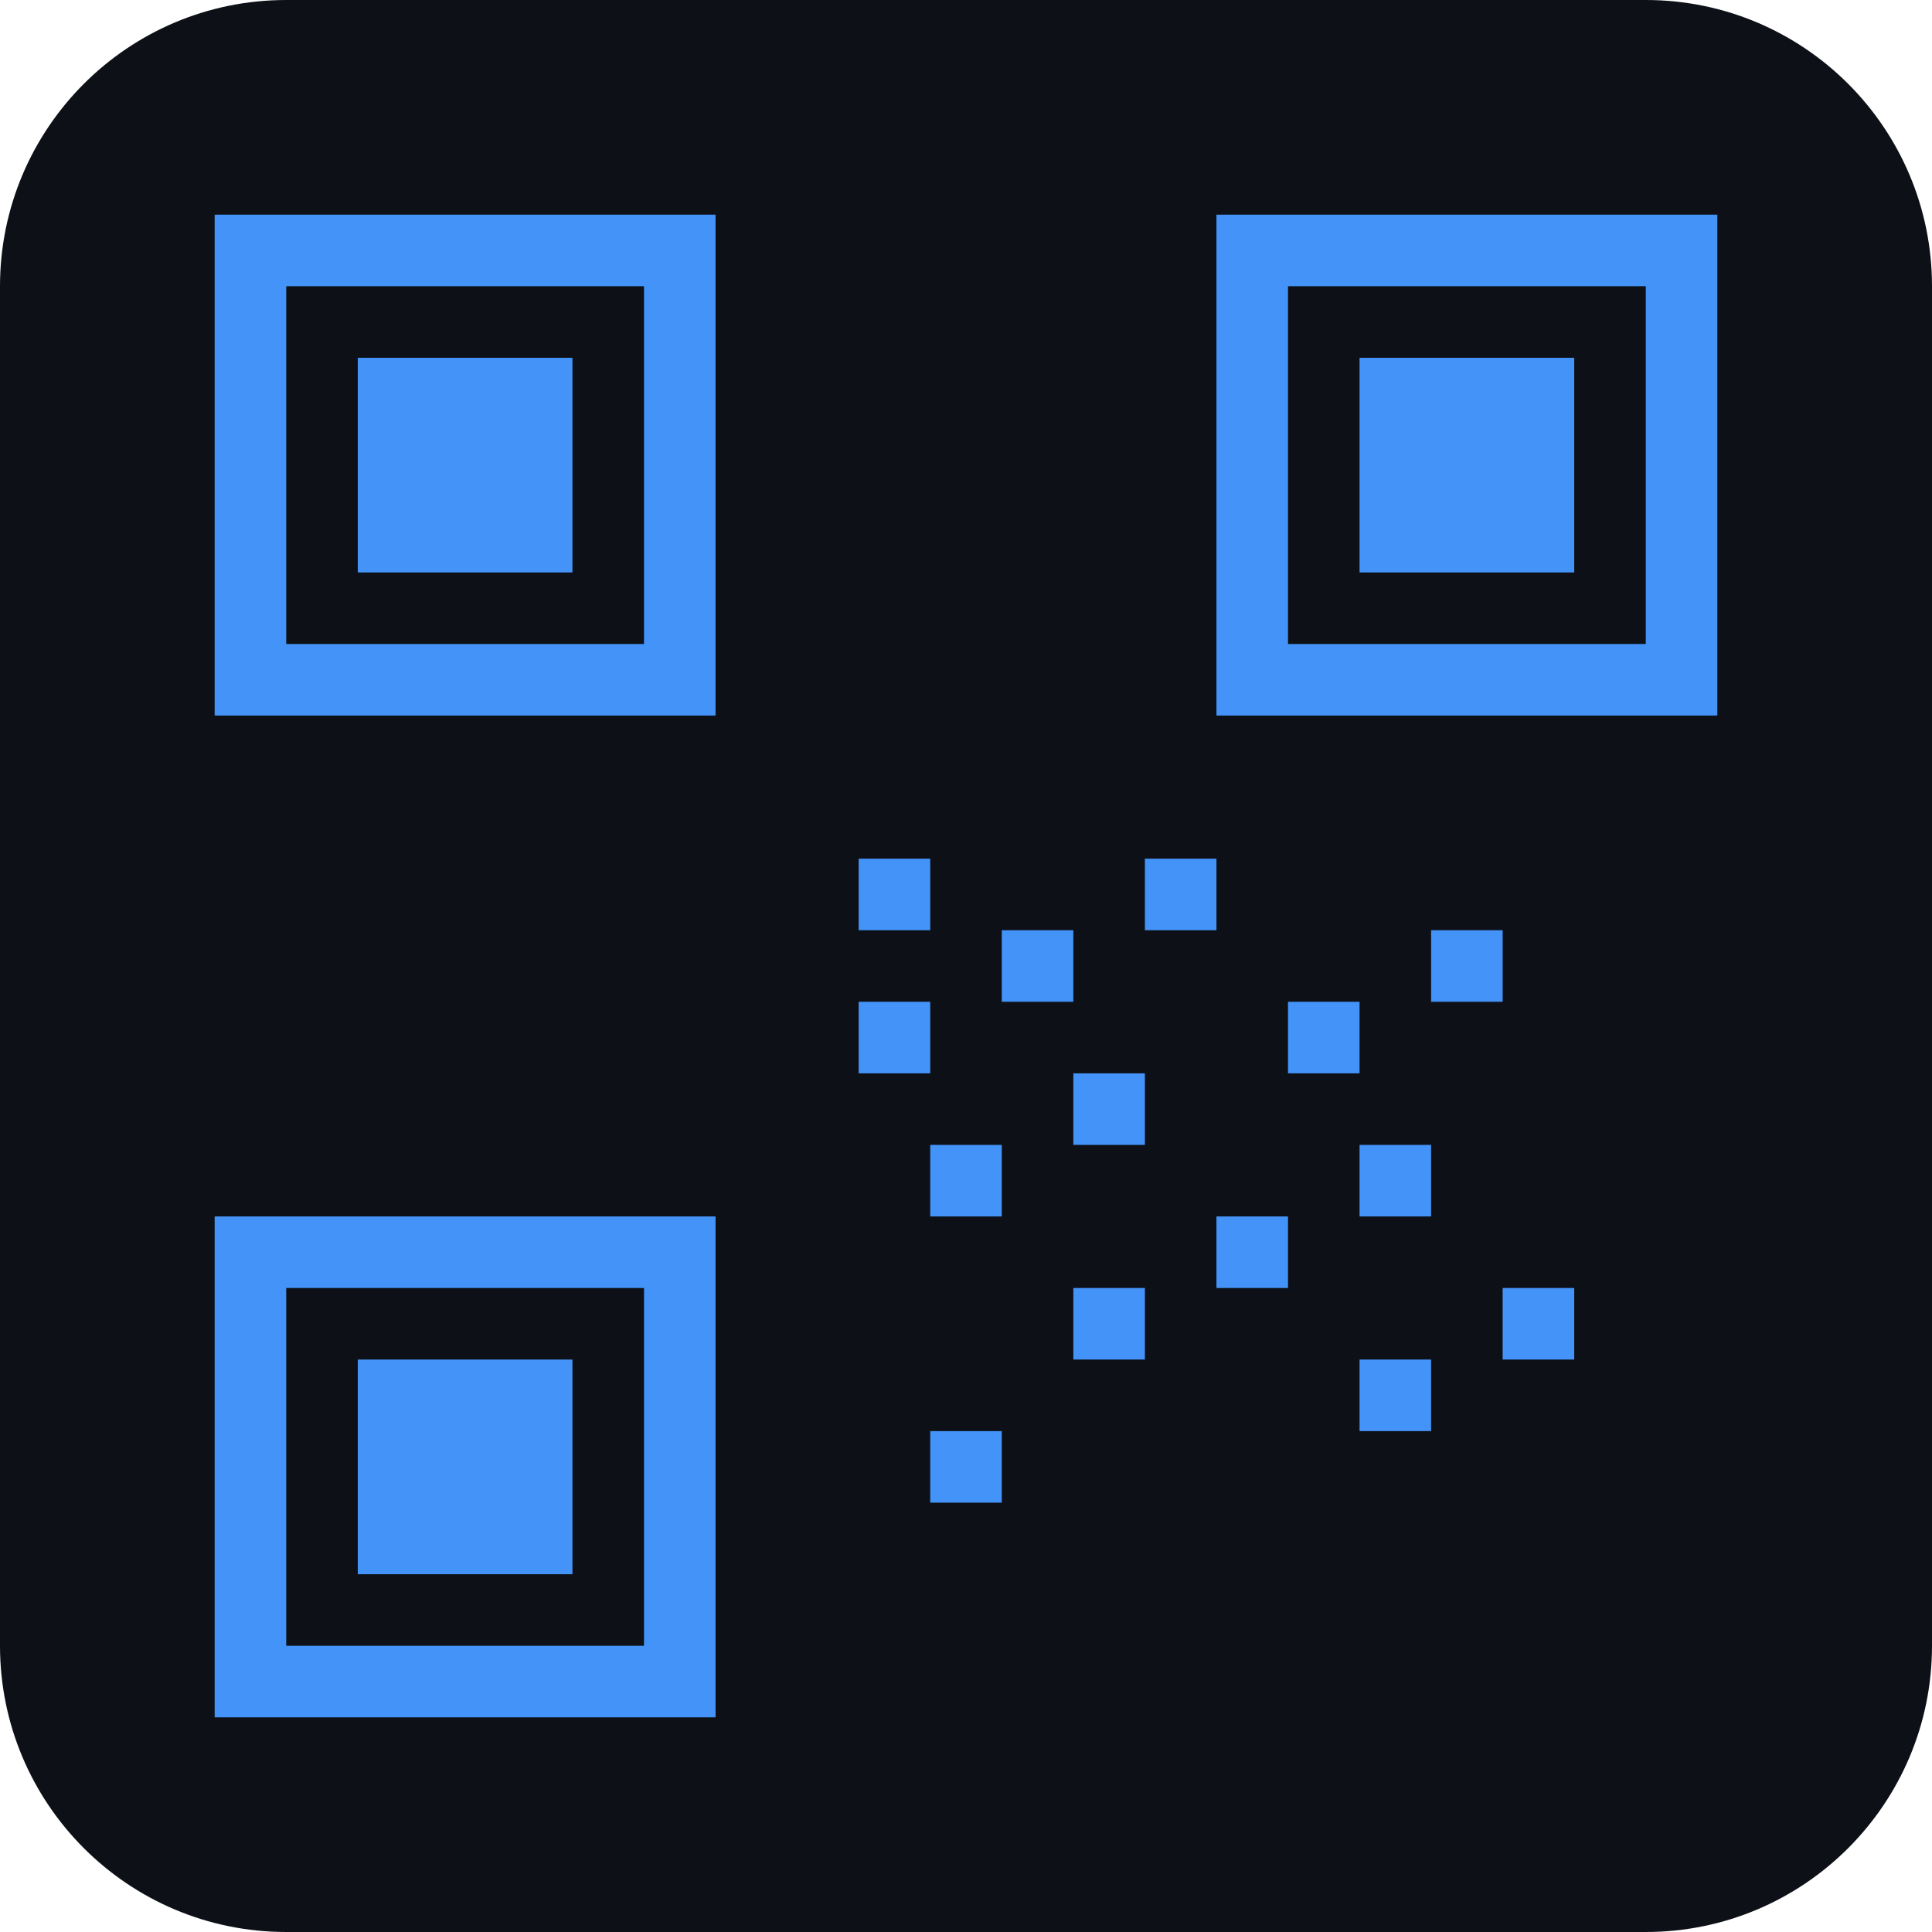
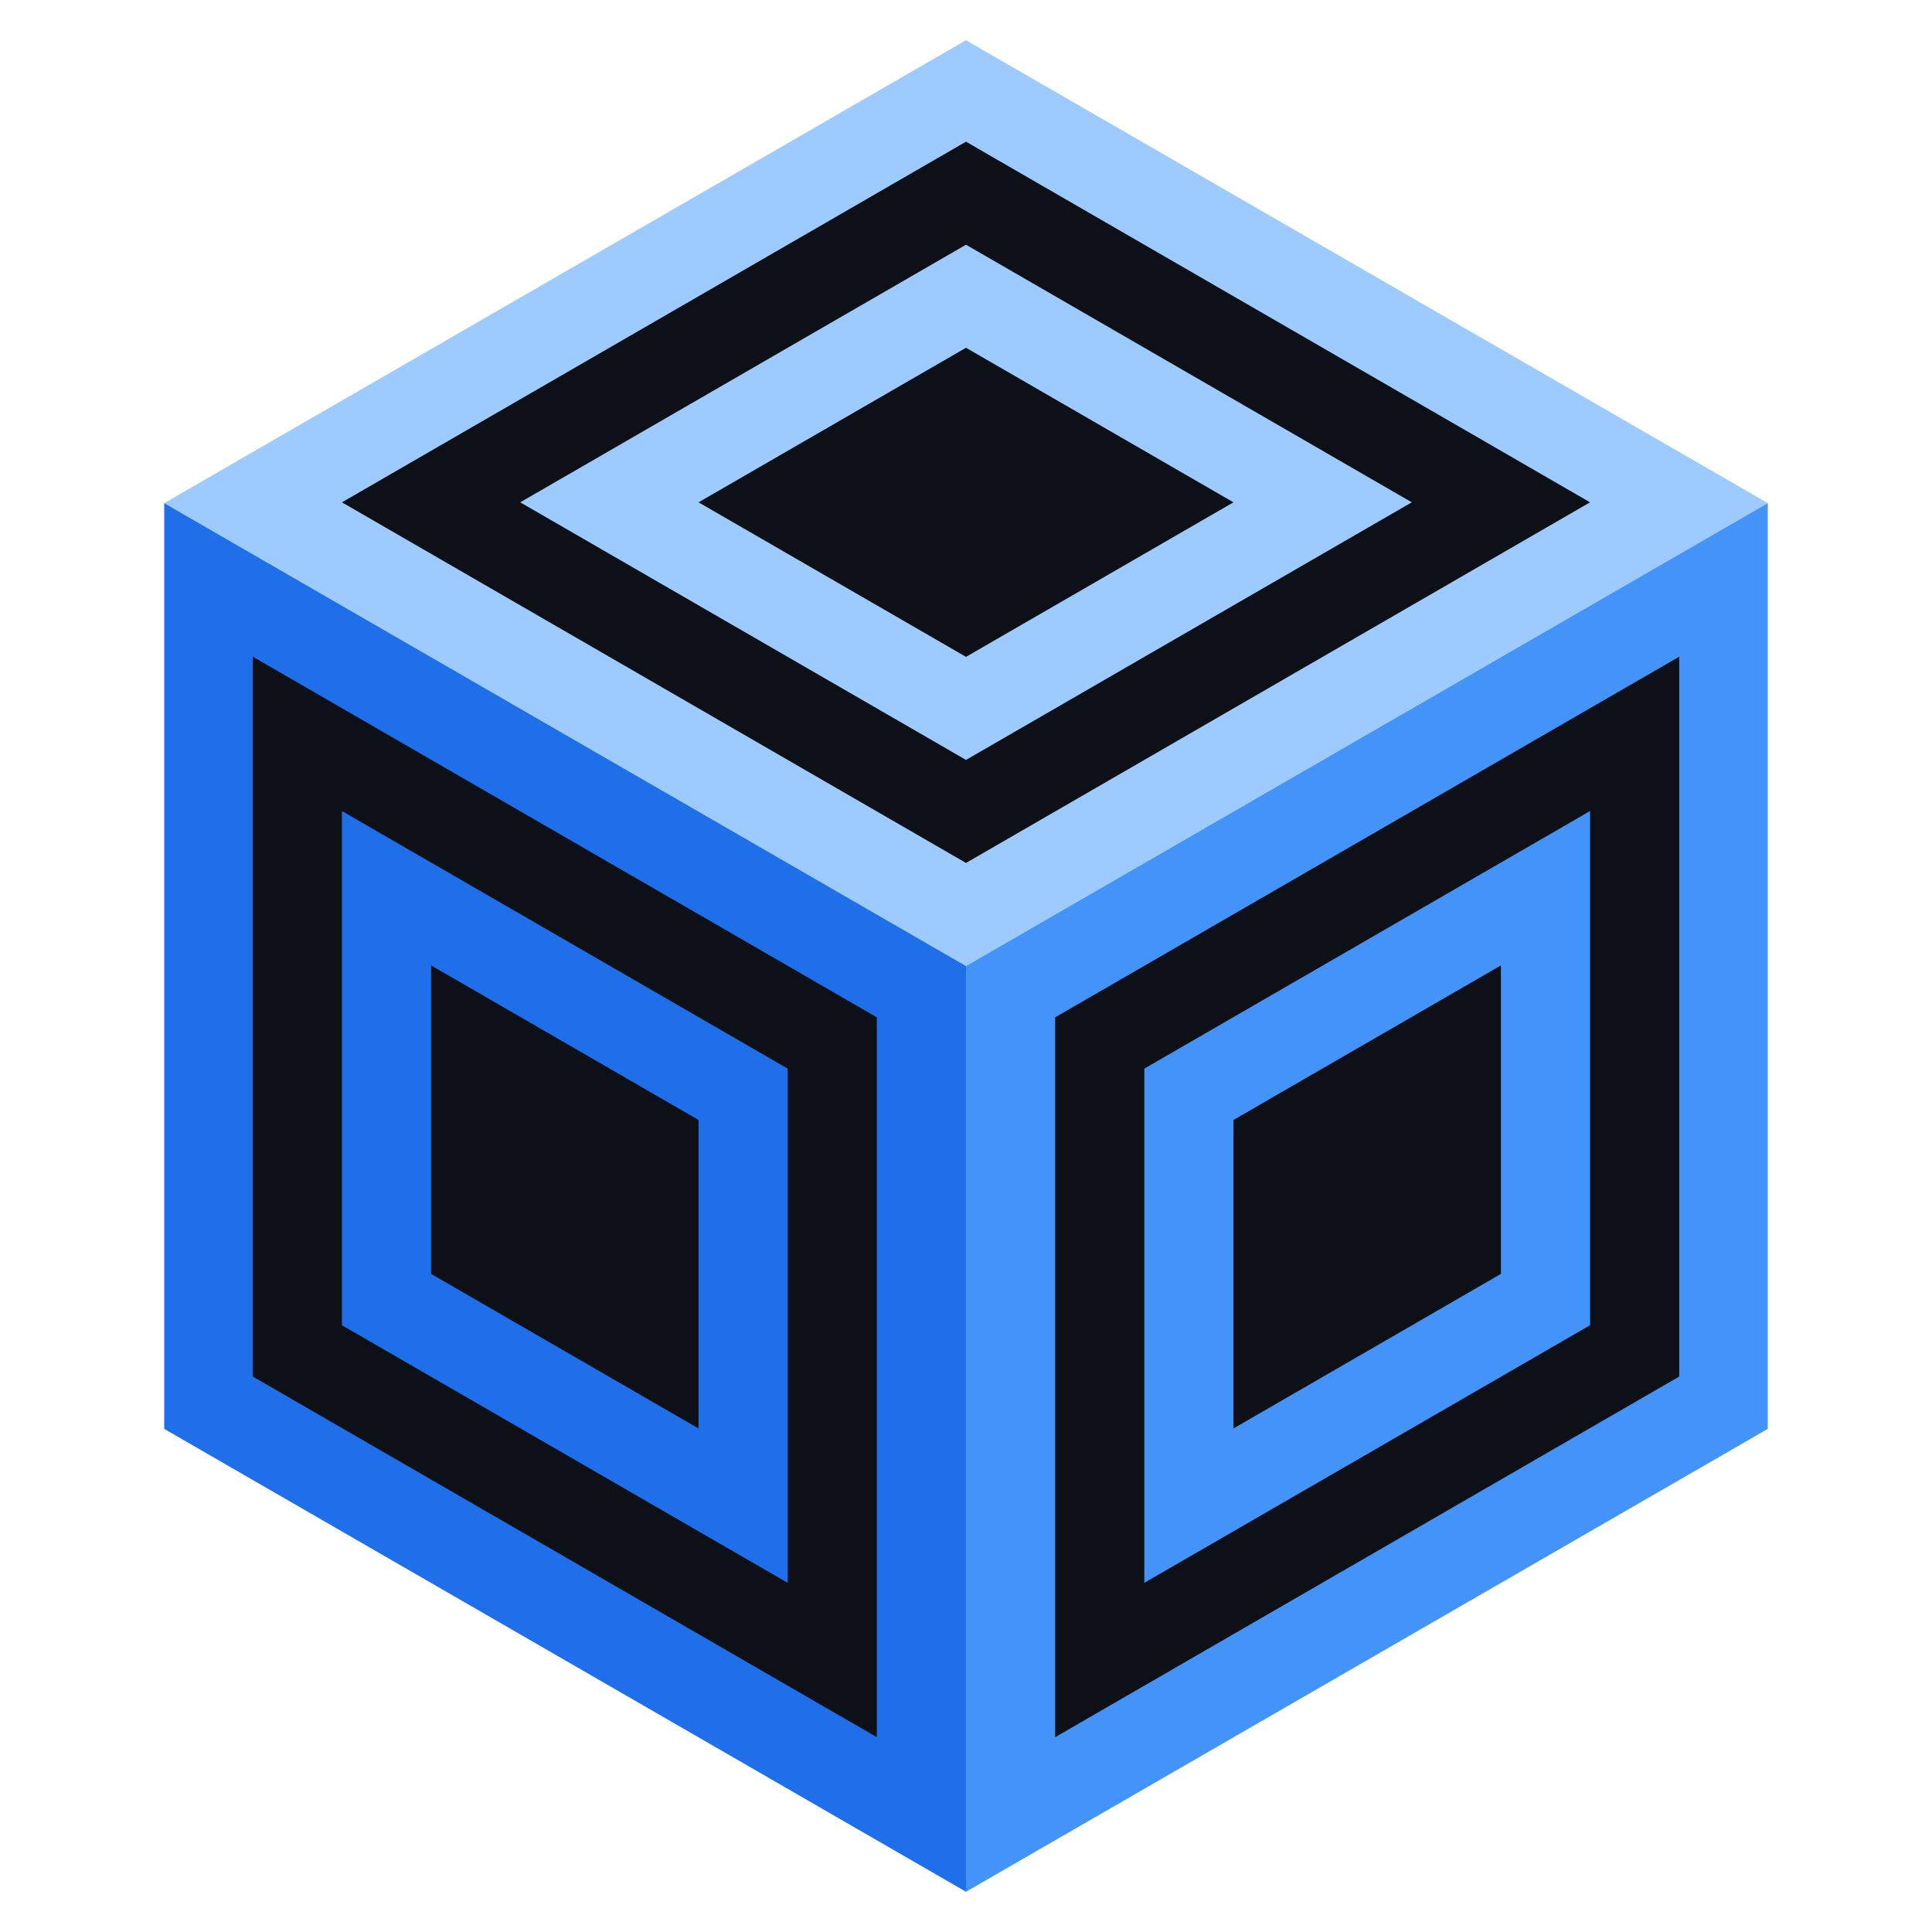
- <svg xmlns="http://www.w3.org/2000/svg" viewBox="0 0 27 27">
-   <rect width="27" height="27" rx="4" fill="#0d1117" />
-   <rect x="3" y="3" width="7" height="7" fill="#4493f8" />
-   <rect x="4" y="4" width="5" height="5" fill="#0d1117" />
-   <rect x="5" y="5" width="3" height="3" fill="#4493f8" />
-   <rect x="17" y="3" width="7" height="7" fill="#4493f8" />
-   <rect x="18" y="4" width="5" height="5" fill="#0d1117" />
-   <rect x="19" y="5" width="3" height="3" fill="#4493f8" />
-   <rect x="3" y="17" width="7" height="7" fill="#4493f8" />
-   <rect x="4" y="18" width="5" height="5" fill="#0d1117" />
-   <rect x="5" y="19" width="3" height="3" fill="#4493f8" />
-   <rect x="12" y="12" width="1" height="1" fill="#4493f8" />
-   <rect x="14" y="13" width="1" height="1" fill="#4493f8" />
-   <rect x="12" y="14" width="1" height="1" fill="#4493f8" />
-   <rect x="15" y="15" width="1" height="1" fill="#4493f8" />
-   <rect x="16" y="12" width="1" height="1" fill="#4493f8" />
-   <rect x="13" y="16" width="1" height="1" fill="#4493f8" />
-   <rect x="17" y="17" width="1" height="1" fill="#4493f8" />
-   <rect x="18" y="14" width="1" height="1" fill="#4493f8" />
-   <rect x="15" y="18" width="1" height="1" fill="#4493f8" />
-   <rect x="19" y="16" width="1" height="1" fill="#4493f8" />
-   <rect x="19" y="19" width="1" height="1" fill="#4493f8" />
-   <rect x="20" y="13" width="1" height="1" fill="#4493f8" />
-   <rect x="13" y="20" width="1" height="1" fill="#4493f8" />
-   <rect x="21" y="18" width="1" height="1" fill="#4493f8" />
+ <svg xmlns="http://www.w3.org/2000/svg" viewBox="12 14 96 96" role="img">
+   <polygon points="60,62 20.16,39 60,16 99.84,39" fill="#9ecbff" />
+   <g transform="matrix(-4.43 -2.56 4.43 -2.56 60 62)" fill="#0d1117">
+     <path fill-rule="evenodd" d="M1 1h7v7H1zM2 2v5h5V2z" />
+     <rect x="3" y="3" width="3" height="3" />
+   </g>
+   <polygon points="60,62 20.16,39 20.16,85 60,108" fill="#1f6feb" />
+   <g transform="matrix(-4.43 -2.56 0 5.11 60 62)" fill="#0d1117">
+     <path fill-rule="evenodd" d="M1 1h7v7H1zM2 2v5h5V2z" />
+     <rect x="3" y="3" width="3" height="3" />
+   </g>
+   <polygon points="60,62 99.84,39 99.84,85 60,108" fill="#4493f8" />
+   <g transform="matrix(4.43 -2.56 0 5.11 60 62)" fill="#0d1117">
+     <path fill-rule="evenodd" d="M1 1h7v7H1zM2 2v5h5V2z" />
+     <rect x="3" y="3" width="3" height="3" />
+   </g>
</svg>
